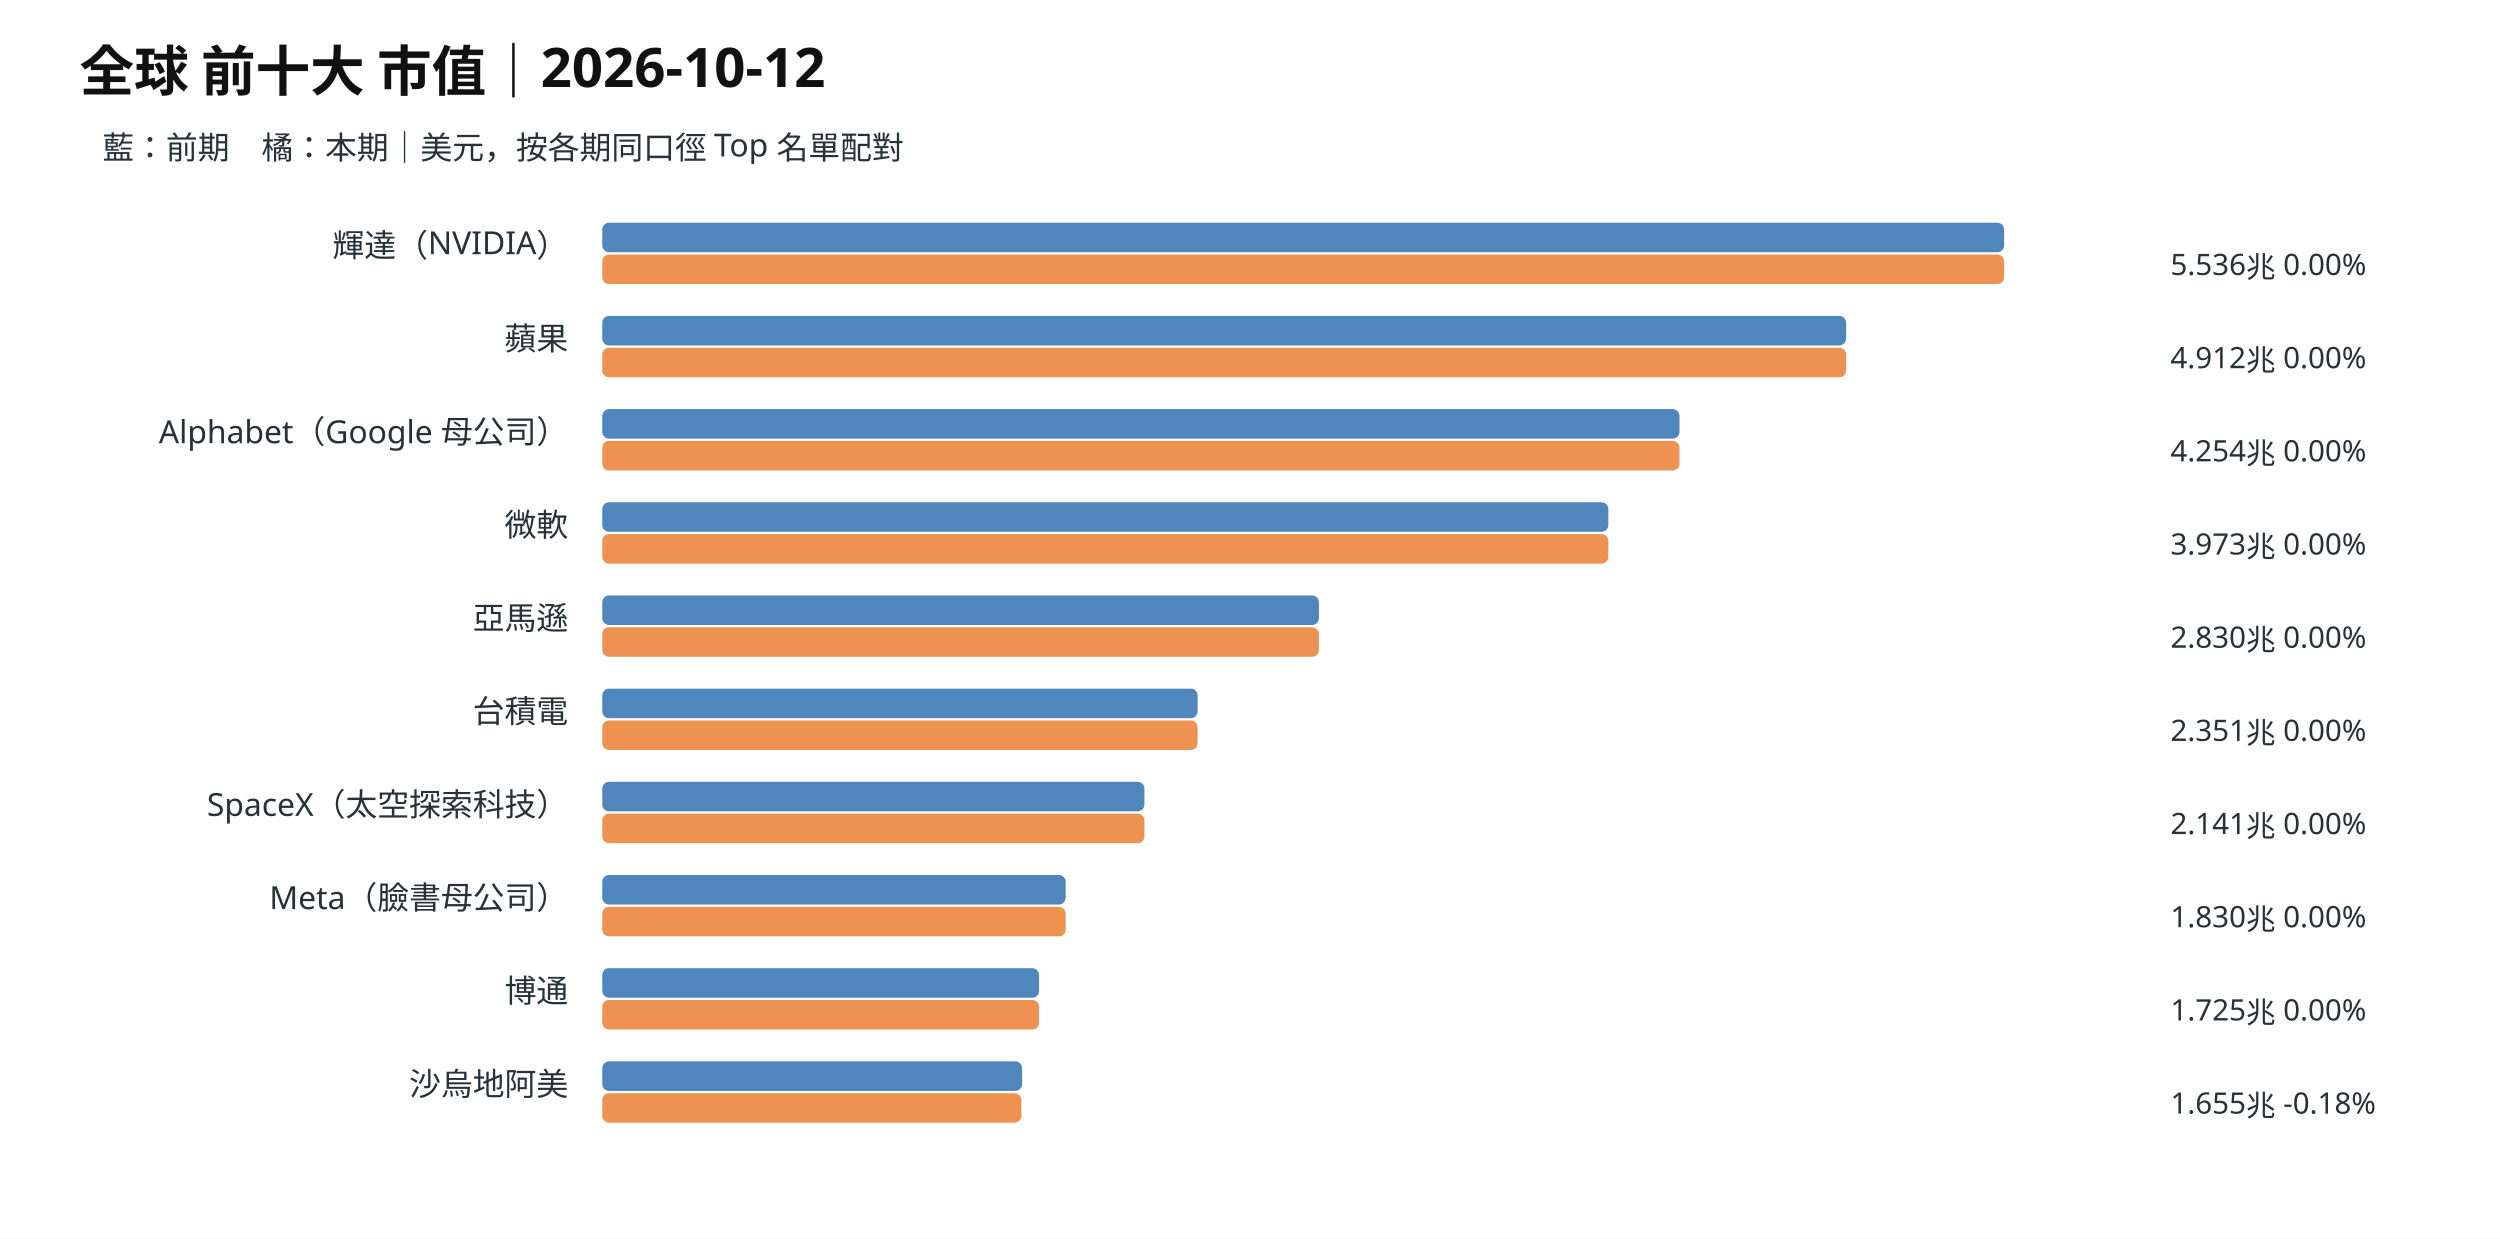
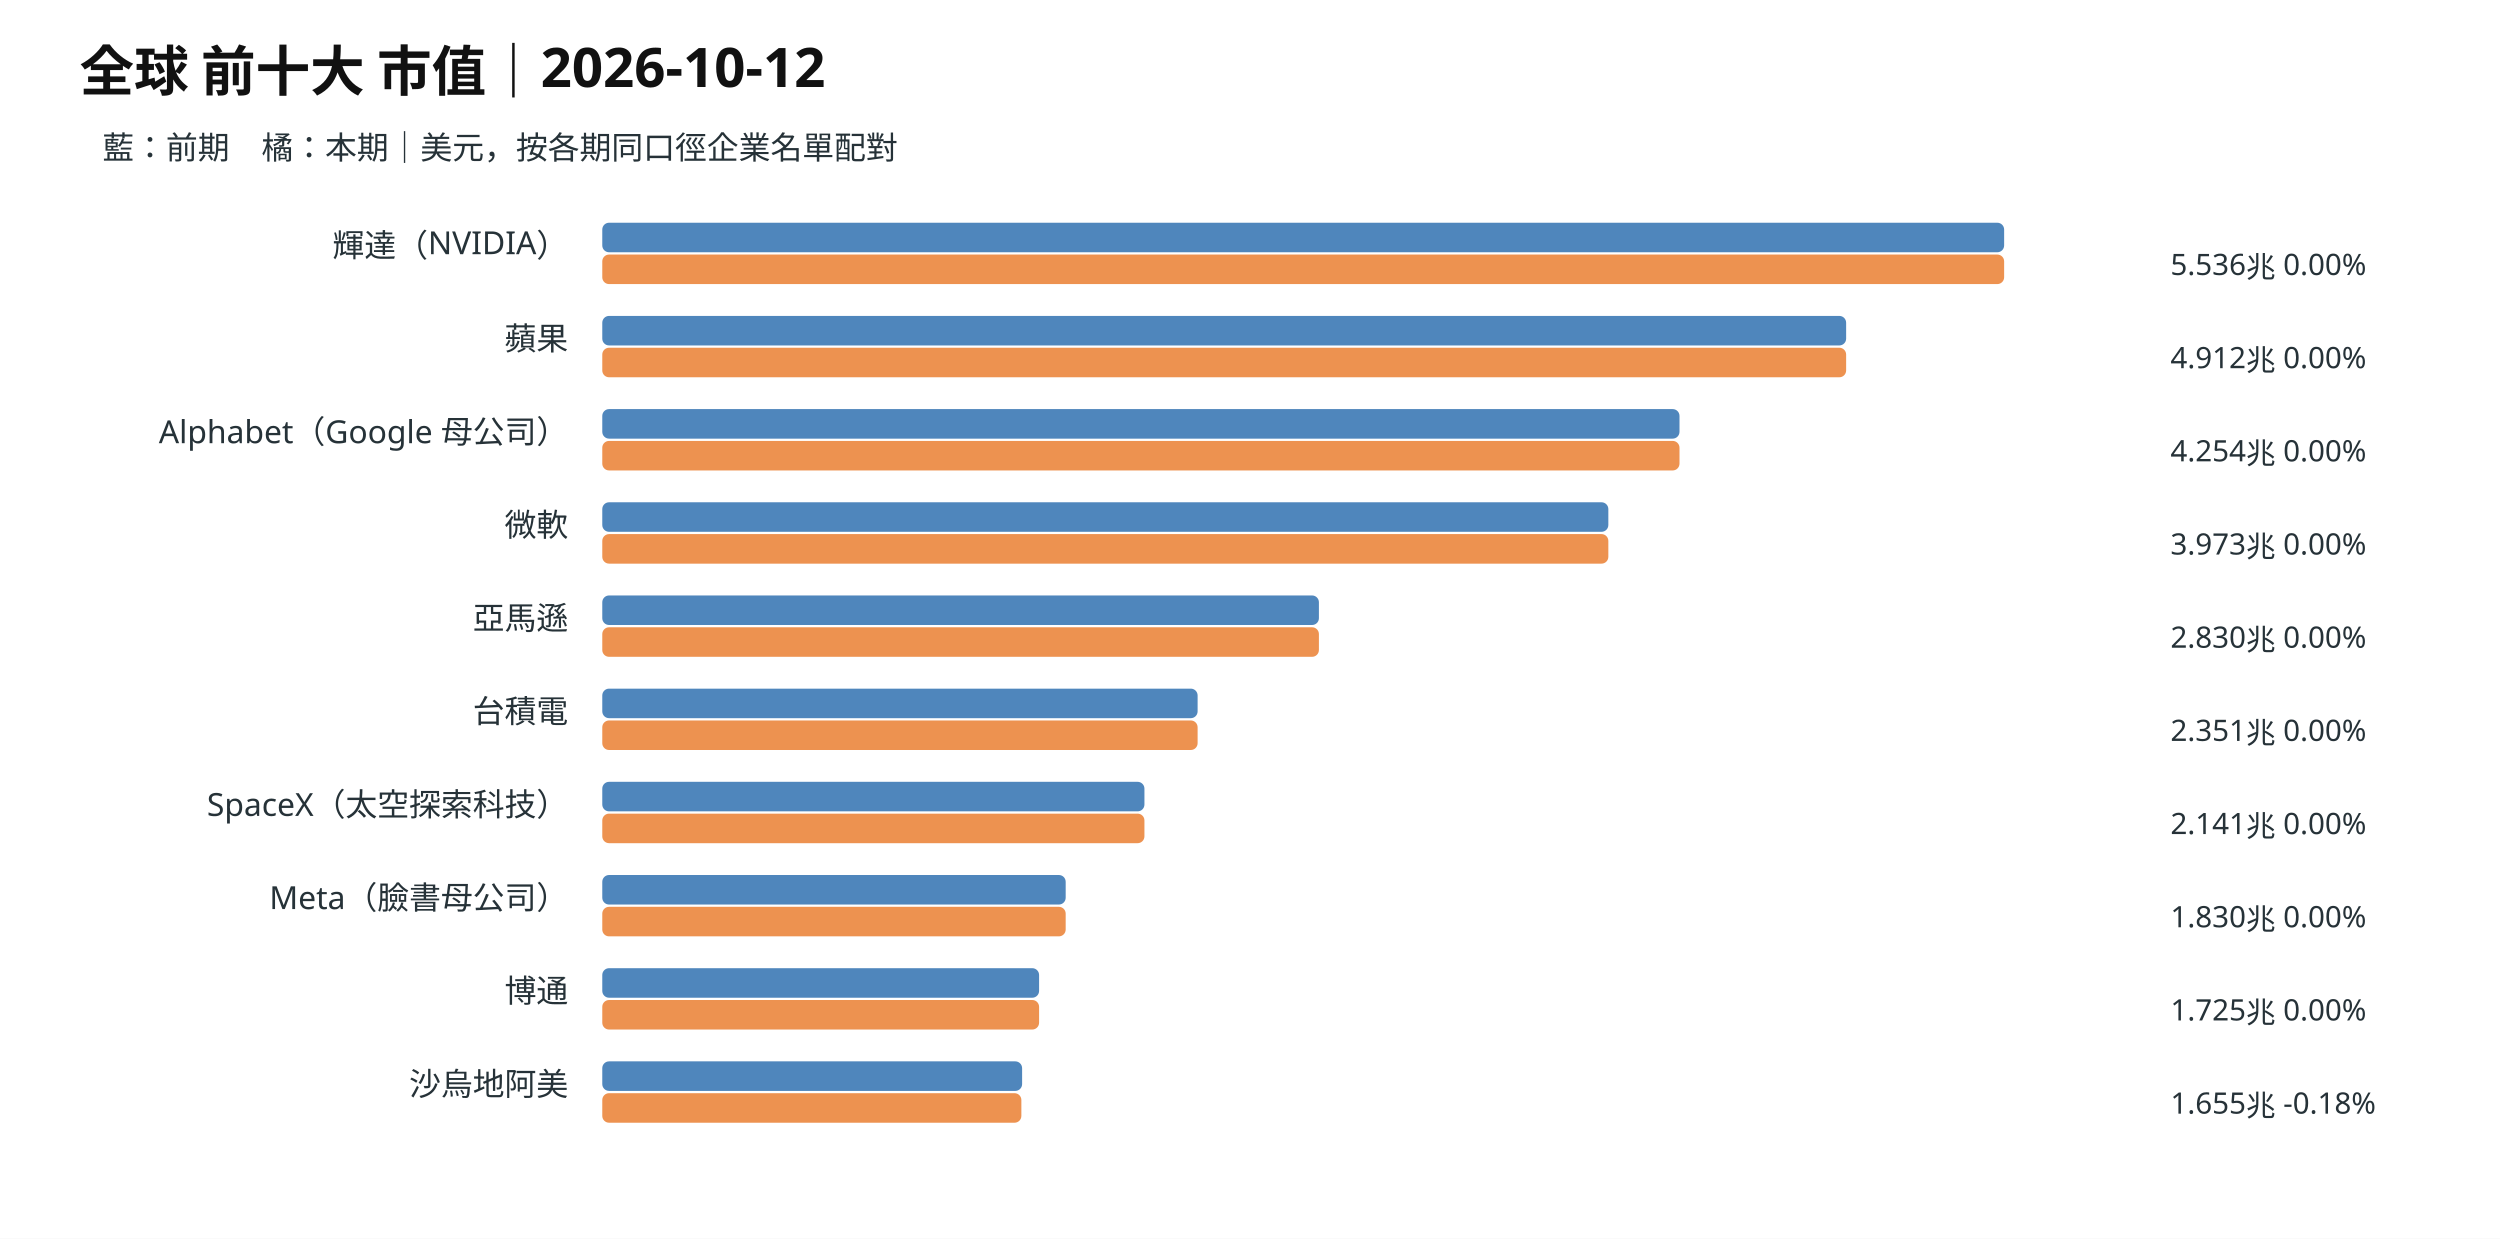
<svg xmlns="http://www.w3.org/2000/svg" viewBox="0 0 1100 545" role="img" aria-label="全球 前十大 市值｜2026-10-12">
  <rect width="1100" height="545" fill="white" />
  <text x="35" y="40" font-family="sans-serif" font-size="24" font-weight="700" fill="#111">全球 前十大 市值｜2026-10-12</text>
-   <text x="45" y="70" font-family="sans-serif" font-size="14" fill="#263238" text-anchor="start">藍：前期　橘：本期｜美元，按各期同口徑 Top 名單配對</text>
+   <text x="45" y="70" font-family="sans-serif" font-size="14" fill="#263238" text-anchor="start">藍：前期　橘：本期｜美元，按各期同口徑企業名單配對</text>
  <text x="250" y="113" font-family="sans-serif" font-size="14" fill="#263238" text-anchor="end">輝達（NVIDIA）</text>
  <rect x="265" y="98" width="616.82" height="13" rx="3" fill="#4f86bc" />
  <rect x="265" y="112" width="616.82" height="13" rx="3" fill="#ed9250" />
  <text x="955" y="121" font-family="sans-serif" font-size="13" fill="#263238" text-anchor="start">5.536兆  0.00%</text>
  <text x="250" y="154" font-family="sans-serif" font-size="14" fill="#263238" text-anchor="end">蘋果</text>
  <rect x="265" y="139" width="547.30" height="13" rx="3" fill="#4f86bc" />
  <rect x="265" y="153" width="547.30" height="13" rx="3" fill="#ed9250" />
  <text x="955" y="162" font-family="sans-serif" font-size="13" fill="#263238" text-anchor="start">4.912兆  0.00%</text>
  <text x="250" y="195" font-family="sans-serif" font-size="14" fill="#263238" text-anchor="end">Alphabet（Google 母公司）</text>
  <rect x="265" y="180" width="473.98" height="13" rx="3" fill="#4f86bc" />
  <rect x="265" y="194" width="473.98" height="13" rx="3" fill="#ed9250" />
  <text x="955" y="203" font-family="sans-serif" font-size="13" fill="#263238" text-anchor="start">4.254兆  0.00%</text>
  <text x="250" y="236" font-family="sans-serif" font-size="14" fill="#263238" text-anchor="end">微軟</text>
  <rect x="265" y="221" width="442.67" height="13" rx="3" fill="#4f86bc" />
  <rect x="265" y="235" width="442.67" height="13" rx="3" fill="#ed9250" />
  <text x="955" y="244" font-family="sans-serif" font-size="13" fill="#263238" text-anchor="start">3.973兆  0.00%</text>
  <text x="250" y="277" font-family="sans-serif" font-size="14" fill="#263238" text-anchor="end">亞馬遜</text>
  <rect x="265" y="262" width="315.32" height="13" rx="3" fill="#4f86bc" />
  <rect x="265" y="276" width="315.32" height="13" rx="3" fill="#ed9250" />
  <text x="955" y="285" font-family="sans-serif" font-size="13" fill="#263238" text-anchor="start">2.830兆  0.00%</text>
  <text x="250" y="318" font-family="sans-serif" font-size="14" fill="#263238" text-anchor="end">台積電</text>
  <rect x="265" y="303" width="261.95" height="13" rx="3" fill="#4f86bc" />
  <rect x="265" y="317" width="261.95" height="13" rx="3" fill="#ed9250" />
  <text x="955" y="326" font-family="sans-serif" font-size="13" fill="#263238" text-anchor="start">2.351兆  0.00%</text>
  <text x="250" y="359" font-family="sans-serif" font-size="14" fill="#263238" text-anchor="end">SpaceX（太空探索科技）</text>
  <rect x="265" y="344" width="238.55" height="13" rx="3" fill="#4f86bc" />
  <rect x="265" y="358" width="238.55" height="13" rx="3" fill="#ed9250" />
  <text x="955" y="367" font-family="sans-serif" font-size="13" fill="#263238" text-anchor="start">2.141兆  0.00%</text>
  <text x="250" y="400" font-family="sans-serif" font-size="14" fill="#263238" text-anchor="end">Meta（臉書母公司）</text>
  <rect x="265" y="385" width="203.90" height="13" rx="3" fill="#4f86bc" />
  <rect x="265" y="399" width="203.90" height="13" rx="3" fill="#ed9250" />
  <text x="955" y="408" font-family="sans-serif" font-size="13" fill="#263238" text-anchor="start">1.830兆  0.00%</text>
  <text x="250" y="441" font-family="sans-serif" font-size="14" fill="#263238" text-anchor="end">博通</text>
  <rect x="265" y="426" width="192.20" height="13" rx="3" fill="#4f86bc" />
  <rect x="265" y="440" width="192.20" height="13" rx="3" fill="#ed9250" />
  <text x="955" y="449" font-family="sans-serif" font-size="13" fill="#263238" text-anchor="start">1.725兆  0.00%</text>
  <text x="250" y="482" font-family="sans-serif" font-size="14" fill="#263238" text-anchor="end">沙烏地阿美</text>
  <rect x="265" y="467" width="184.73" height="13" rx="3" fill="#4f86bc" />
  <rect x="265" y="481" width="184.40" height="13" rx="3" fill="#ed9250" />
  <text x="955" y="490" font-family="sans-serif" font-size="13" fill="#263238" text-anchor="start">1.655兆  -0.18%</text>
</svg>
